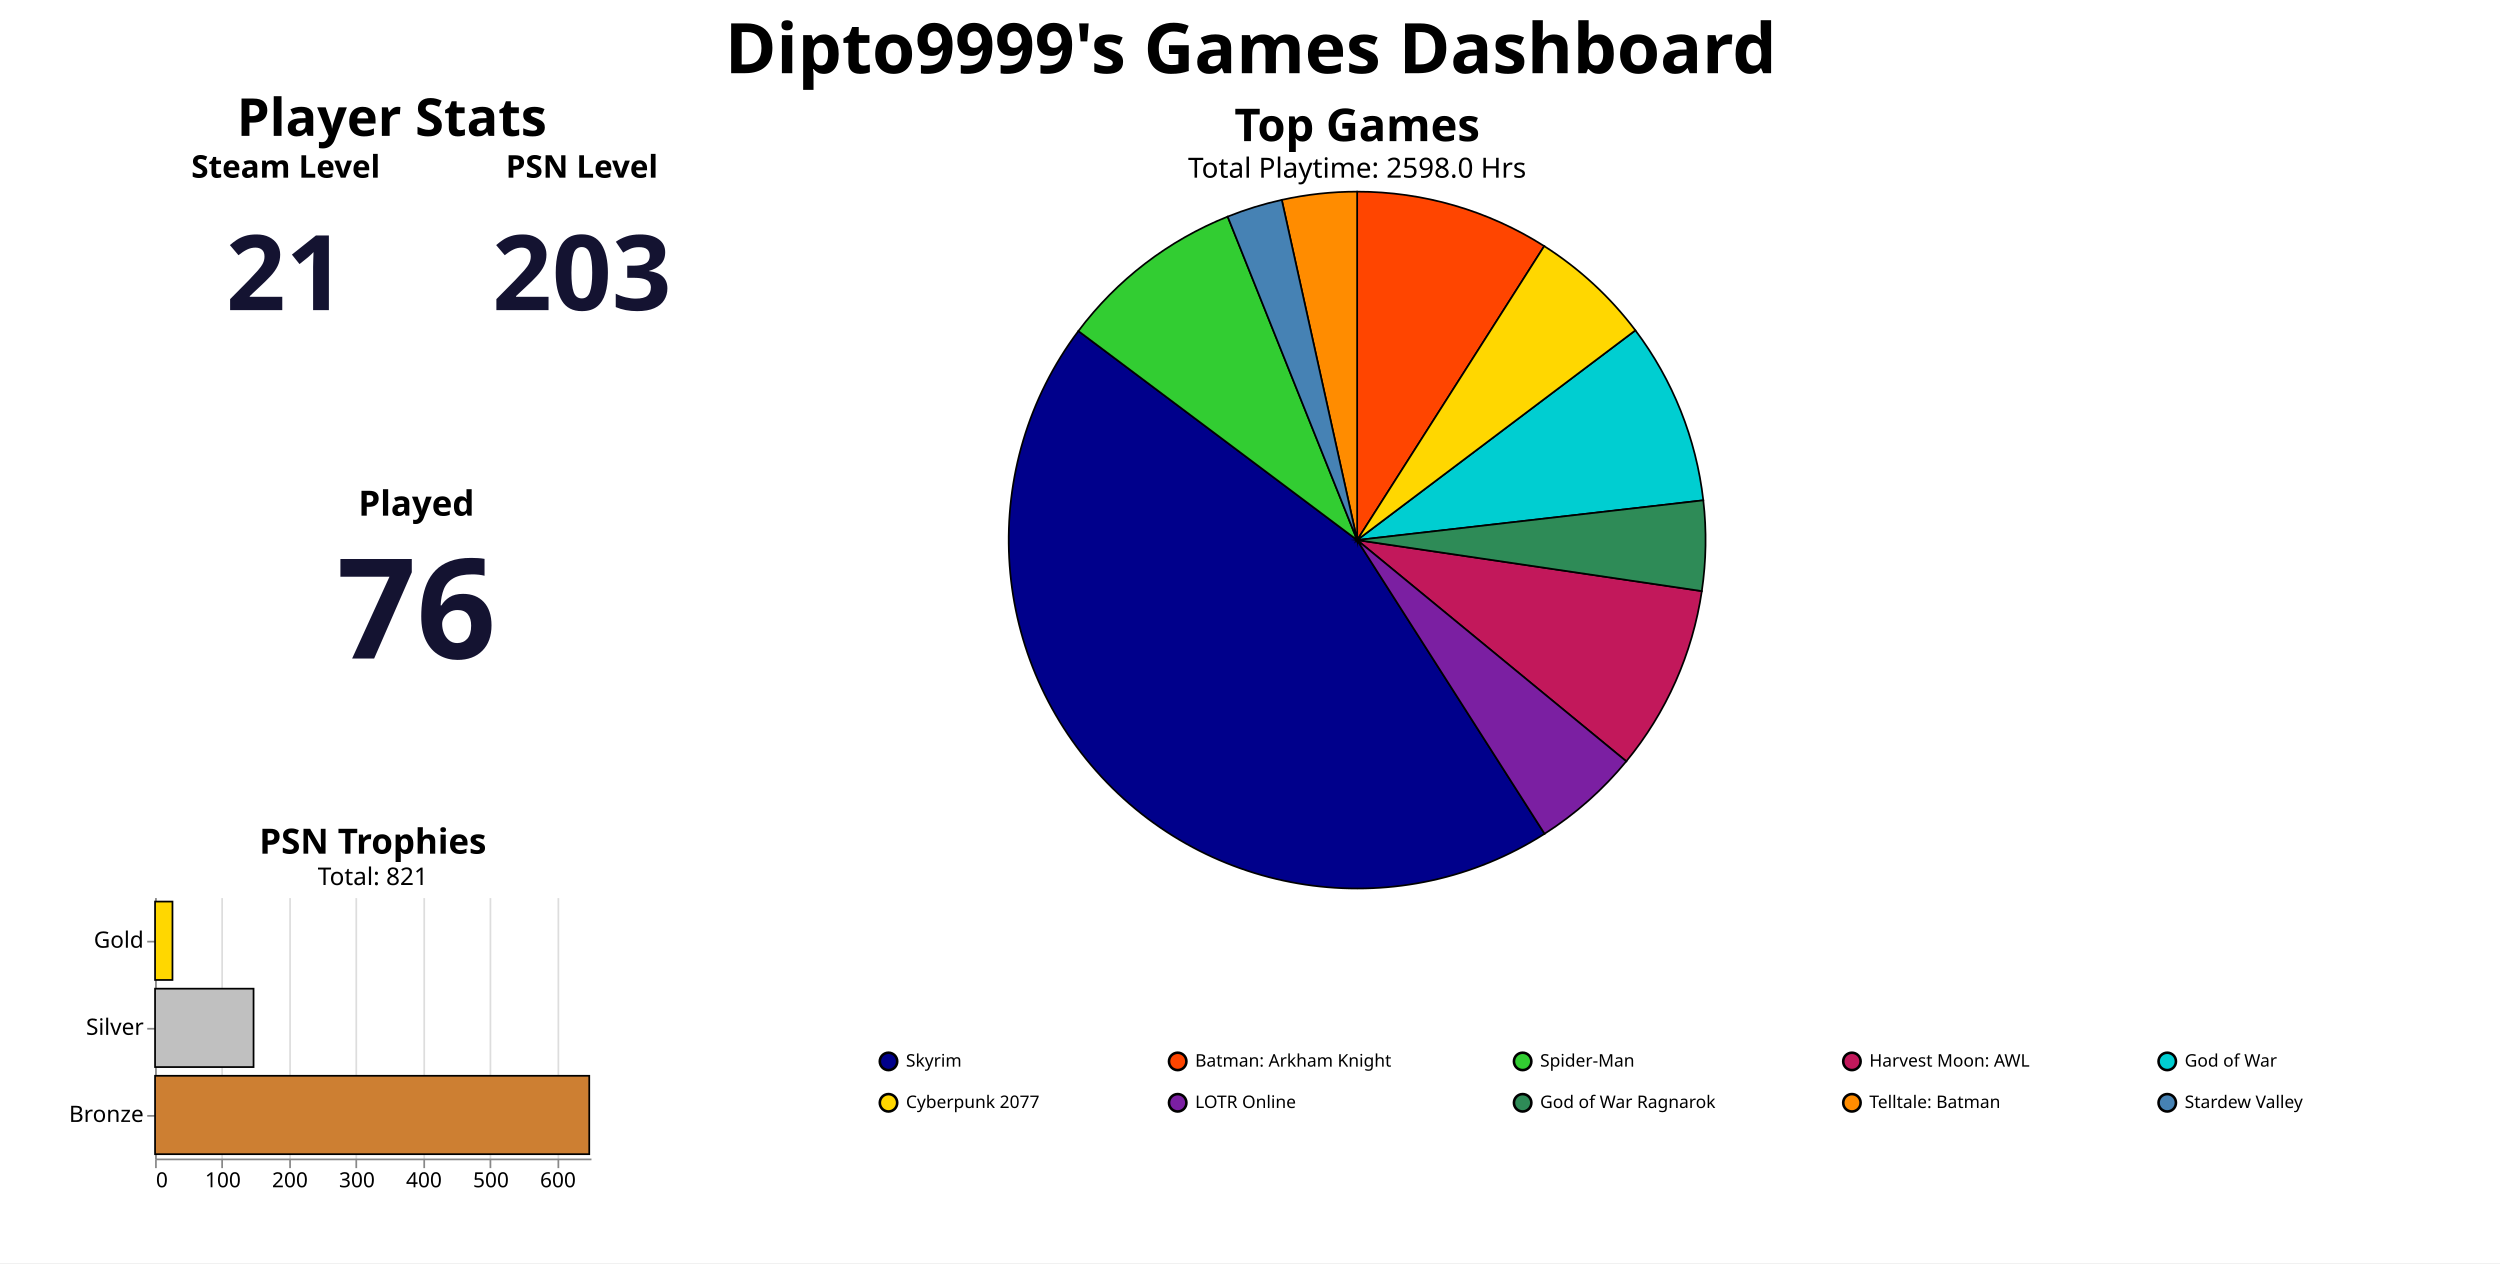
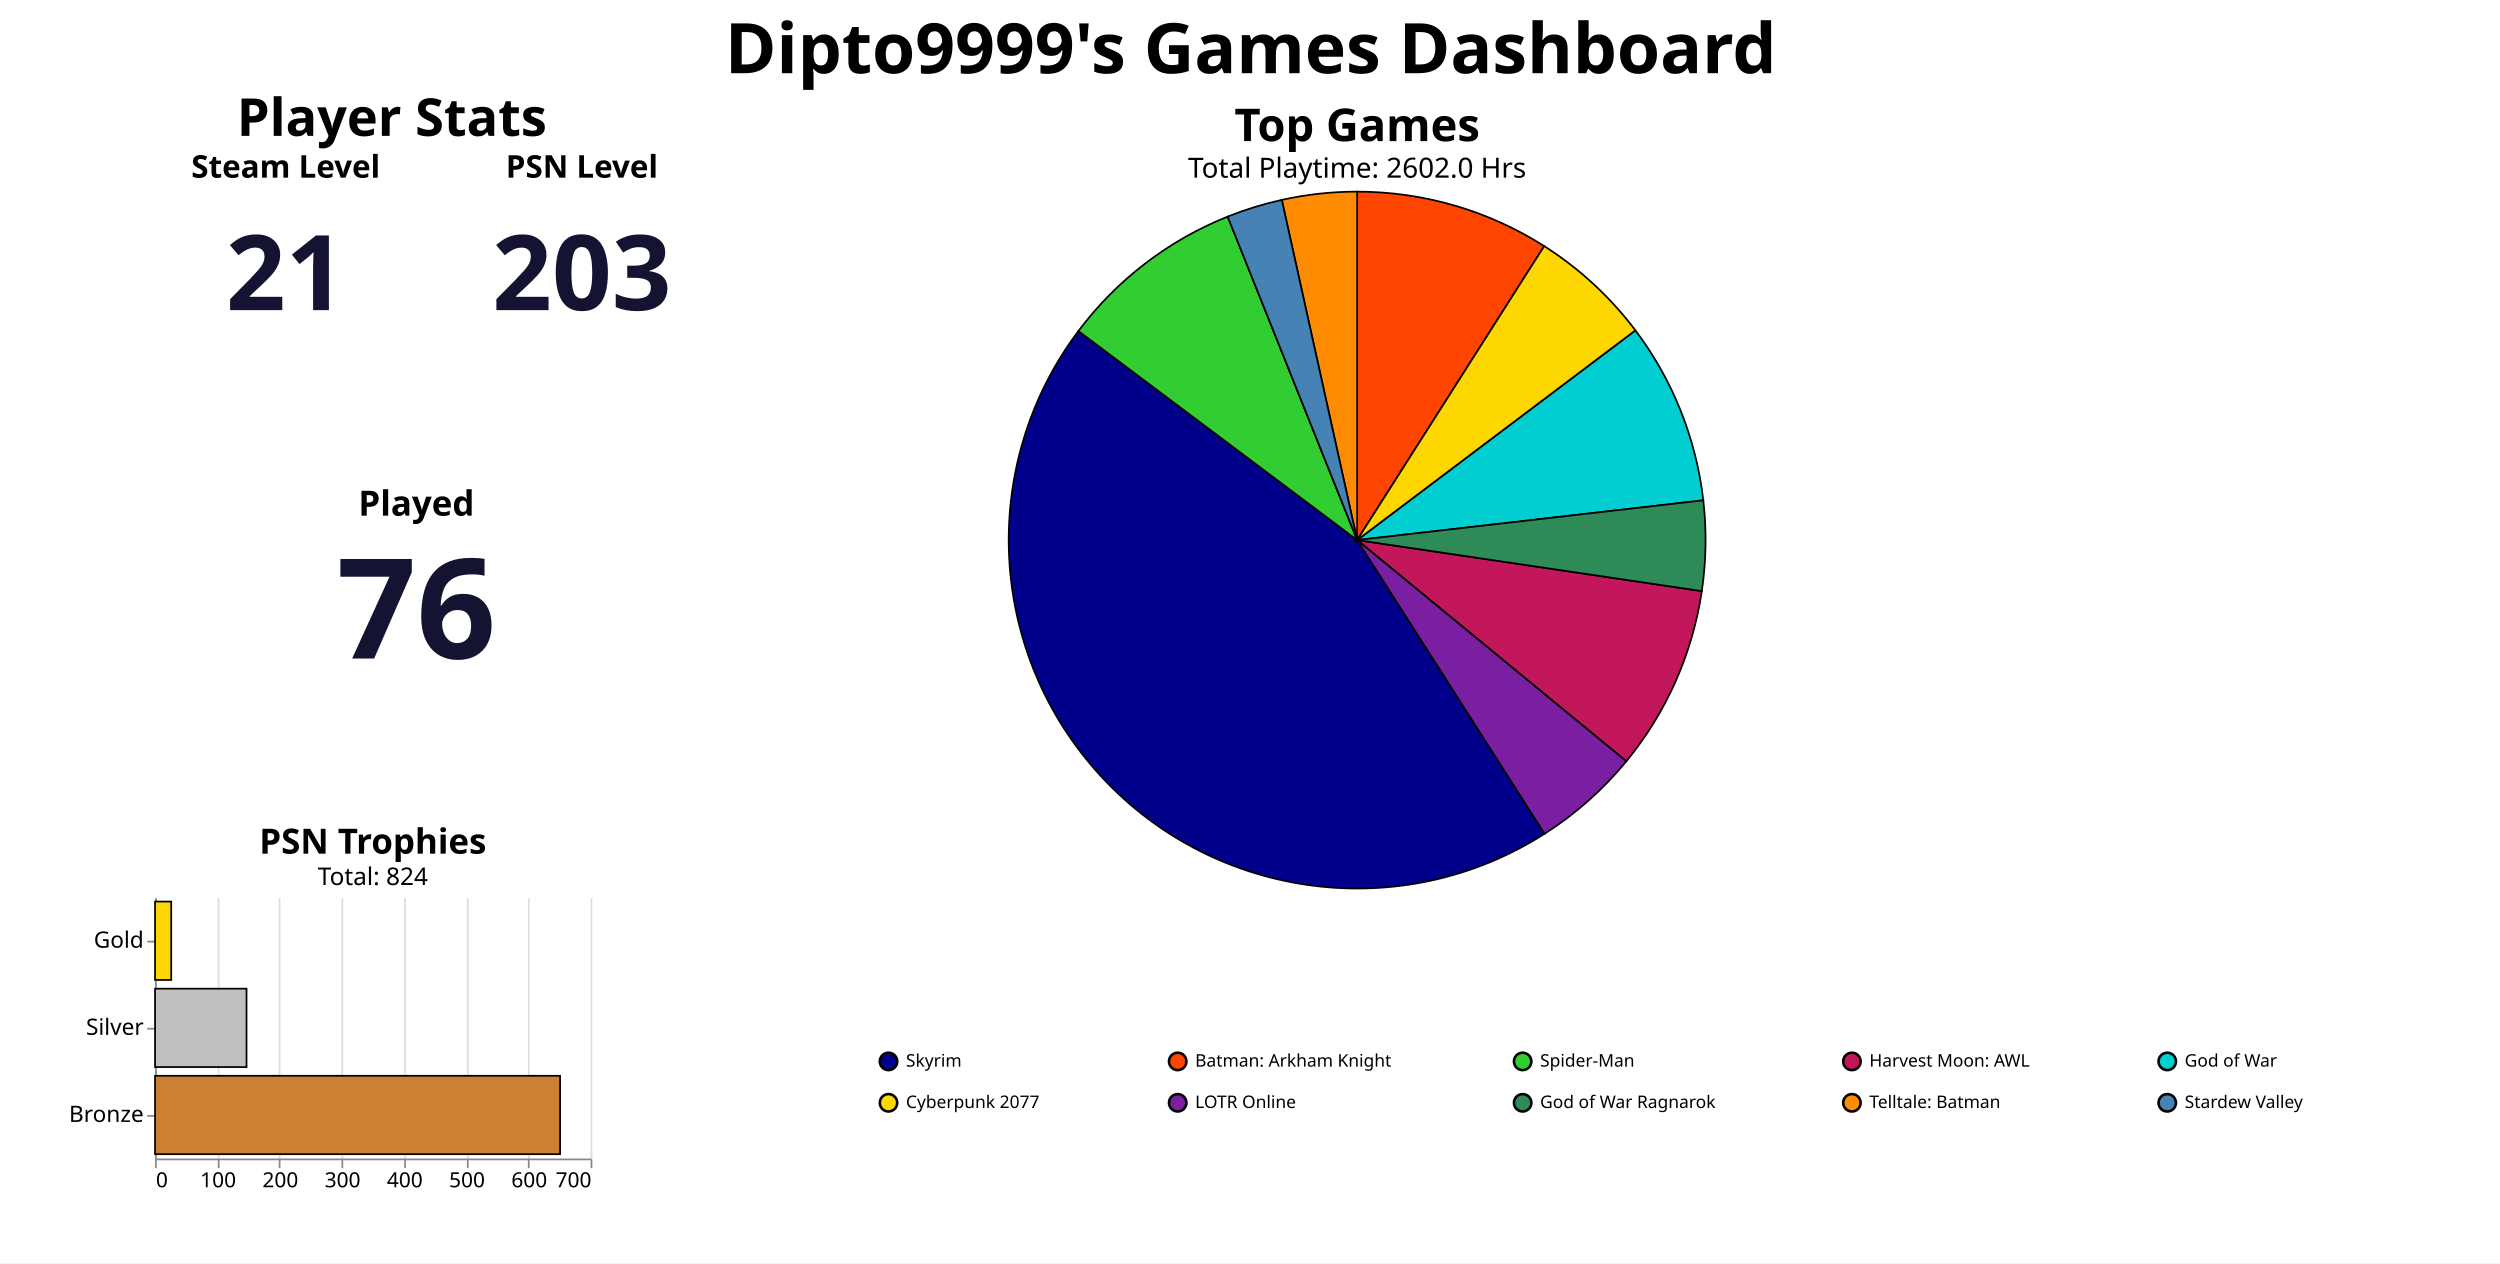
<svg xmlns="http://www.w3.org/2000/svg" version="1.1" class="marks" width="1435" height="725" viewBox="0 0 1435 725">
  <rect width="1435" height="725" fill="white" />
  <g fill="none" stroke-miterlimit="10" transform="translate(89,110)">
    <g class="mark-group role-frame root" role="graphics-object" aria-roledescription="group mark container">
      <g transform="translate(0,0)">
        <path class="background" aria-hidden="true" d="M0,0h0v0h0Z" />
        <g>
          <g class="mark-group role-scope concat_0_group" role="graphics-object" aria-roledescription="group mark container">
            <g transform="translate(0,0)">
              <path class="background" aria-hidden="true" d="M0,0h0v0h0Z" />
              <g>
                <g class="mark-group role-scope concat_0_concat_0_group" role="graphics-object" aria-roledescription="group mark container">
                  <g transform="translate(0,0)">
                    <path class="background" aria-hidden="true" d="M0,0h0v0h0Z" />
                    <g>
                      <g class="mark-group role-scope concat_0_concat_0_concat_0_group" role="graphics-object" aria-roledescription="group mark container">
                        <g transform="translate(0,0)">
                          <path class="background" aria-hidden="true" d="M0,0h150v150h-150Z" stroke="#ddd" stroke-opacity="0" stroke-width="1.5" />
                          <g>
                            <g class="mark-text role-mark concat_0_concat_0_concat_0_marks" role="graphics-object" aria-roledescription="text mark container">
                              <text aria-label="Metric: Steam Level; Value: 21" role="graphics-symbol" aria-roledescription="text mark" text-anchor="middle" transform="translate(75,68)" font-family="sans-serif" font-size="60px" font-weight="bold" fill="#141331">21</text>
                            </g>
                            <g class="mark-group role-title">
                              <g transform="translate(75,-22)">
                                <path class="background" aria-hidden="true" d="M0,0h0v0h0Z" pointer-events="none" />
                                <g>
                                  <g class="mark-text role-title-text" role="graphics-symbol" aria-roledescription="title" aria-label="Title text 'Steam Level'" pointer-events="none">
                                    <text text-anchor="middle" transform="translate(0,14)" font-family="sans-serif" font-size="18px" font-weight="bold" fill="#000" opacity="1">Steam Level</text>
                                  </g>
                                </g>
                                <path class="foreground" aria-hidden="true" d="" pointer-events="none" display="none" />
                              </g>
                            </g>
                          </g>
                          <path class="foreground" aria-hidden="true" d="" display="none" />
                        </g>
                      </g>
                      <g class="mark-group role-scope concat_0_concat_0_concat_1_group" role="graphics-object" aria-roledescription="group mark container">
                        <g transform="translate(170,0)">
                          <path class="background" aria-hidden="true" d="M0,0h150v150h-150Z" stroke="#ddd" stroke-opacity="0" stroke-width="1.5" />
                          <g>
                            <g class="mark-text role-mark concat_0_concat_0_concat_1_marks" role="graphics-object" aria-roledescription="text mark container">
                              <text aria-label="Metric: PSN Level; Value: 203" role="graphics-symbol" aria-roledescription="text mark" text-anchor="middle" transform="translate(75,68)" font-family="sans-serif" font-size="60px" font-weight="bold" fill="#141331">203</text>
                            </g>
                            <g class="mark-group role-title">
                              <g transform="translate(75,-22)">
                                <path class="background" aria-hidden="true" d="M0,0h0v0h0Z" pointer-events="none" />
                                <g>
                                  <g class="mark-text role-title-text" role="graphics-symbol" aria-roledescription="title" aria-label="Title text 'PSN Level'" pointer-events="none">
                                    <text text-anchor="middle" transform="translate(0,14)" font-family="sans-serif" font-size="18px" font-weight="bold" fill="#000" opacity="1">PSN Level</text>
                                  </g>
                                </g>
                                <path class="foreground" aria-hidden="true" d="" pointer-events="none" display="none" />
                              </g>
                            </g>
                          </g>
                          <path class="foreground" aria-hidden="true" d="" display="none" />
                        </g>
                      </g>
                    </g>
                    <path class="foreground" aria-hidden="true" d="" display="none" />
                  </g>
                </g>
                <g class="mark-group role-scope concat_0_concat_1_group" role="graphics-object" aria-roledescription="group mark container">
                  <g transform="translate(0,194)">
                    <path class="background" aria-hidden="true" d="M0,0h300v150h-300Z" stroke="#ddd" stroke-opacity="0" stroke-width="1.5" />
                    <g>
                      <g class="mark-text role-mark concat_0_concat_1_marks" role="graphics-object" aria-roledescription="text mark container">
                        <text aria-label="Metric: Played; Value: 76" role="graphics-symbol" aria-roledescription="text mark" text-anchor="middle" transform="translate(150,74)" font-family="sans-serif" font-size="80px" font-weight="bold" fill="#141331">76</text>
                      </g>
                      <g class="mark-group role-title">
                        <g transform="translate(150,-24)">
                          <path class="background" aria-hidden="true" d="M0,0h0v0h0Z" pointer-events="none" />
                          <g>
                            <g class="mark-text role-title-text" role="graphics-symbol" aria-roledescription="title" aria-label="Title text 'Played'" pointer-events="none">
                              <text text-anchor="middle" transform="translate(0,16)" font-family="sans-serif" font-size="20px" font-weight="bold" fill="#000" opacity="1">Played</text>
                            </g>
                          </g>
                          <path class="foreground" aria-hidden="true" d="" pointer-events="none" display="none" />
                        </g>
                      </g>
                    </g>
                    <path class="foreground" aria-hidden="true" d="" display="none" />
                  </g>
                </g>
                <g class="mark-group role-scope concat_0_concat_2_group" role="graphics-object" aria-roledescription="group mark container">
                  <g transform="translate(0,405)">
                    <path class="background" aria-hidden="true" d="M0,0h250v150h-250Z" stroke="#ddd" stroke-opacity="0" stroke-width="1.5" />
                    <g>
                      <g class="mark-group role-axis" aria-hidden="true">
                        <g transform="translate(0.5,150.5)">
                          <path class="background" aria-hidden="true" d="M0,0h0v0h0Z" pointer-events="none" />
                          <g>
                            <g class="mark-rule role-axis-grid" pointer-events="none">
                              <line transform="translate(0,0)" x2="0" y2="-150" stroke="#ddd" stroke-width="1" opacity="1" />
-                               <line transform="translate(38,0)" x2="0" y2="-150" stroke="#ddd" stroke-width="1" opacity="1" />
-                               <line transform="translate(77,0)" x2="0" y2="-150" stroke="#ddd" stroke-width="1" opacity="1" />
-                               <line transform="translate(115,0)" x2="0" y2="-150" stroke="#ddd" stroke-width="1" opacity="1" />
-                               <line transform="translate(154,0)" x2="0" y2="-150" stroke="#ddd" stroke-width="1" opacity="1" />
-                               <line transform="translate(192,0)" x2="0" y2="-150" stroke="#ddd" stroke-width="1" opacity="1" />
-                               <line transform="translate(231,0)" x2="0" y2="-150" stroke="#ddd" stroke-width="1" opacity="1" />
-                             </g>
-                           </g>
-                           <path class="foreground" aria-hidden="true" d="" pointer-events="none" display="none" />
-                         </g>
-                       </g>
-                       <g class="mark-group role-axis" role="graphics-symbol" aria-roledescription="axis" aria-label="X-axis for a linear scale with values from 0 to 650">
+                               <line transform="translate(36,0)" x2="0" y2="-150" stroke="#ddd" stroke-width="1" opacity="1" />
+                               <line transform="translate(71,0)" x2="0" y2="-150" stroke="#ddd" stroke-width="1" opacity="1" />
+                               <line transform="translate(107,0)" x2="0" y2="-150" stroke="#ddd" stroke-width="1" opacity="1" />
+                               <line transform="translate(143,0)" x2="0" y2="-150" stroke="#ddd" stroke-width="1" opacity="1" />
+                               <line transform="translate(179,0)" x2="0" y2="-150" stroke="#ddd" stroke-width="1" opacity="1" />
+                               <line transform="translate(214,0)" x2="0" y2="-150" stroke="#ddd" stroke-width="1" opacity="1" />
+                               <line transform="translate(250,0)" x2="0" y2="-150" stroke="#ddd" stroke-width="1" opacity="1" />
+                             </g>
+                           </g>
+                           <path class="foreground" aria-hidden="true" d="" pointer-events="none" display="none" />
+                         </g>
+                       </g>
+                       <g class="mark-group role-axis" role="graphics-symbol" aria-roledescription="axis" aria-label="X-axis for a linear scale with values from 0 to 700">
                        <g transform="translate(0.5,150.5)">
                          <path class="background" aria-hidden="true" d="M0,0h0v0h0Z" pointer-events="none" />
                          <g>
                            <g class="mark-rule role-axis-tick" pointer-events="none">
                              <line transform="translate(0,0)" x2="0" y2="5" stroke="#888" stroke-width="1" opacity="1" />
-                               <line transform="translate(38,0)" x2="0" y2="5" stroke="#888" stroke-width="1" opacity="1" />
-                               <line transform="translate(77,0)" x2="0" y2="5" stroke="#888" stroke-width="1" opacity="1" />
-                               <line transform="translate(115,0)" x2="0" y2="5" stroke="#888" stroke-width="1" opacity="1" />
-                               <line transform="translate(154,0)" x2="0" y2="5" stroke="#888" stroke-width="1" opacity="1" />
-                               <line transform="translate(192,0)" x2="0" y2="5" stroke="#888" stroke-width="1" opacity="1" />
-                               <line transform="translate(231,0)" x2="0" y2="5" stroke="#888" stroke-width="1" opacity="1" />
+                               <line transform="translate(36,0)" x2="0" y2="5" stroke="#888" stroke-width="1" opacity="1" />
+                               <line transform="translate(71,0)" x2="0" y2="5" stroke="#888" stroke-width="1" opacity="1" />
+                               <line transform="translate(107,0)" x2="0" y2="5" stroke="#888" stroke-width="1" opacity="1" />
+                               <line transform="translate(143,0)" x2="0" y2="5" stroke="#888" stroke-width="1" opacity="1" />
+                               <line transform="translate(179,0)" x2="0" y2="5" stroke="#888" stroke-width="1" opacity="1" />
+                               <line transform="translate(214,0)" x2="0" y2="5" stroke="#888" stroke-width="1" opacity="1" />
+                               <line transform="translate(250,0)" x2="0" y2="5" stroke="#888" stroke-width="1" opacity="1" />
                            </g>
                            <g class="mark-text role-axis-label" pointer-events="none">
                              <text text-anchor="start" transform="translate(0,16)" font-family="sans-serif" font-size="12px" fill="#000" opacity="1">0</text>
-                               <text text-anchor="middle" transform="translate(38.46154,16)" font-family="sans-serif" font-size="12px" fill="#000" opacity="1">100</text>
-                               <text text-anchor="middle" transform="translate(76.92308,16)" font-family="sans-serif" font-size="12px" fill="#000" opacity="1">200</text>
-                               <text text-anchor="middle" transform="translate(115.3846,16)" font-family="sans-serif" font-size="12px" fill="#000" opacity="1">300</text>
-                               <text text-anchor="middle" transform="translate(153.8462,16)" font-family="sans-serif" font-size="12px" fill="#000" opacity="1">400</text>
-                               <text text-anchor="middle" transform="translate(192.3077,16)" font-family="sans-serif" font-size="12px" fill="#000" opacity="1">500</text>
-                               <text text-anchor="middle" transform="translate(230.7692,16)" font-family="sans-serif" font-size="12px" fill="#000" opacity="1">600</text>
+                               <text text-anchor="middle" transform="translate(35.71429,16)" font-family="sans-serif" font-size="12px" fill="#000" opacity="1">100</text>
+                               <text text-anchor="middle" transform="translate(71.42857,16)" font-family="sans-serif" font-size="12px" fill="#000" opacity="1">200</text>
+                               <text text-anchor="middle" transform="translate(107.1429,16)" font-family="sans-serif" font-size="12px" fill="#000" opacity="1">300</text>
+                               <text text-anchor="middle" transform="translate(142.8571,16)" font-family="sans-serif" font-size="12px" fill="#000" opacity="1">400</text>
+                               <text text-anchor="middle" transform="translate(178.5714,16)" font-family="sans-serif" font-size="12px" fill="#000" opacity="1">500</text>
+                               <text text-anchor="middle" transform="translate(214.2857,16)" font-family="sans-serif" font-size="12px" fill="#000" opacity="1">600</text>
+                               <text text-anchor="end" transform="translate(250,16)" font-family="sans-serif" font-size="12px" fill="#000" opacity="1">700</text>
                            </g>
                            <g class="mark-rule role-axis-domain" pointer-events="none">
                              <line transform="translate(0,0)" x2="250" y2="0" stroke="#888" stroke-width="1" opacity="1" />
                            </g>
                          </g>
                          <path class="foreground" aria-hidden="true" d="" pointer-events="none" display="none" />
                        </g>
                      </g>
                      <g class="mark-group role-axis" role="graphics-symbol" aria-roledescription="axis" aria-label="Y-axis for a discrete scale with 3 values: Gold, Silver, Bronze">
                        <g transform="translate(0.5,0.5)">
                          <path class="background" aria-hidden="true" d="M0,0h0v0h0Z" pointer-events="none" />
                          <g>
                            <g class="mark-rule role-axis-tick" pointer-events="none">
                              <line transform="translate(0,25)" x2="-5" y2="0" stroke="#888" stroke-width="1" opacity="1" />
                              <line transform="translate(0,75)" x2="-5" y2="0" stroke="#888" stroke-width="1" opacity="1" />
                              <line transform="translate(0,125)" x2="-5" y2="0" stroke="#888" stroke-width="1" opacity="1" />
                            </g>
                            <g class="mark-text role-axis-label" pointer-events="none">
                              <text text-anchor="end" transform="translate(-7,28.5)" font-family="sans-serif" font-size="13px" fill="#000" opacity="1">Gold</text>
                              <text text-anchor="end" transform="translate(-7,78.5)" font-family="sans-serif" font-size="13px" fill="#000" opacity="1">Silver</text>
                              <text text-anchor="end" transform="translate(-7,128.5)" font-family="sans-serif" font-size="13px" fill="#000" opacity="1">Bronze</text>
                            </g>
                            <g class="mark-rule role-axis-domain" pointer-events="none">
                              <line transform="translate(0,0)" x2="0" y2="150" stroke="#888" stroke-width="1" opacity="1" />
                            </g>
                          </g>
                          <path class="foreground" aria-hidden="true" d="" pointer-events="none" display="none" />
                        </g>
                      </g>
                      <g class="mark-rect role-mark concat_0_concat_2_marks" role="graphics-object" aria-roledescription="rect mark container">
-                         <path aria-label="count: 26; type: Gold; Trophy: Gold; Count: 26" role="graphics-symbol" aria-roledescription="bar" d="M0,2.5h10v45h-10Z" fill="#FFD700" stroke="black" stroke-width="1" />
-                         <path aria-label="count: 147; type: Silver; Trophy: Silver; Count: 147" role="graphics-symbol" aria-roledescription="bar" d="M0,52.5h56.538v45h-56.538Z" fill="#C0C0C0" stroke="black" stroke-width="1" />
-                         <path aria-label="count: 648; type: Bronze; Trophy: Bronze; Count: 648" role="graphics-symbol" aria-roledescription="bar" d="M0,102.5h249.231v45h-249.231Z" fill="#CD7F32" stroke="black" stroke-width="1" />
+                         <path aria-label="count: 26; type: Gold; Trophy: Gold; Count: 26" role="graphics-symbol" aria-roledescription="bar" d="M0,2.5h9.286v45h-9.286Z" fill="#FFD700" stroke="black" stroke-width="1" />
+                         <path aria-label="count: 147; type: Silver; Trophy: Silver; Count: 147" role="graphics-symbol" aria-roledescription="bar" d="M0,52.5h52.5v45h-52.5Z" fill="#C0C0C0" stroke="black" stroke-width="1" />
+                         <path aria-label="count: 651; type: Bronze; Trophy: Bronze; Count: 651" role="graphics-symbol" aria-roledescription="bar" d="M0,102.5h232.5v45h-232.5Z" fill="#CD7F32" stroke="black" stroke-width="1" />
                      </g>
                      <g class="mark-group role-title">
                        <g transform="translate(125,-41)">
                          <path class="background" aria-hidden="true" d="M0,0h0v0h0Z" pointer-events="none" />
                          <g>
                            <g class="mark-text role-title-text" role="graphics-symbol" aria-roledescription="title" aria-label="Title text 'PSN Trophies'" pointer-events="none">
                              <text text-anchor="middle" transform="translate(0,16)" font-family="sans-serif" font-size="20px" font-weight="bold" fill="#000" opacity="1">PSN Trophies</text>
                            </g>
-                             <g class="mark-text role-title-subtitle" role="graphics-symbol" aria-roledescription="subtitle" aria-label="Subtitle text 'Total: 821'" pointer-events="none">
-                               <text text-anchor="middle" transform="translate(0,34)" font-family="sans-serif" font-size="14px" fill="#000" opacity="1">Total: 821</text>
+                             <g class="mark-text role-title-subtitle" role="graphics-symbol" aria-roledescription="subtitle" aria-label="Subtitle text 'Total: 824'" pointer-events="none">
+                               <text text-anchor="middle" transform="translate(0,34)" font-family="sans-serif" font-size="14px" fill="#000" opacity="1">Total: 824</text>
                            </g>
                          </g>
                          <path class="foreground" aria-hidden="true" d="" pointer-events="none" display="none" />
                        </g>
                      </g>
                    </g>
                    <path class="foreground" aria-hidden="true" d="" display="none" />
                  </g>
                </g>
                <g class="mark-group role-title">
                  <g transform="translate(135.905,-56)">
                    <path class="background" aria-hidden="true" d="M0,0h0v0h0Z" pointer-events="none" />
                    <g>
                      <g class="mark-text role-title-text" role="graphics-symbol" aria-roledescription="title" aria-label="Title text 'Player Stats'" pointer-events="none">
                        <text text-anchor="middle" transform="translate(0,24)" font-family="sans-serif" font-size="30px" font-weight="bold" fill="#000" opacity="1">Player Stats</text>
                      </g>
                    </g>
                    <path class="foreground" aria-hidden="true" d="" pointer-events="none" display="none" />
                  </g>
                </g>
              </g>
              <path class="foreground" aria-hidden="true" d="" display="none" />
            </g>
          </g>
          <g class="mark-group role-scope concat_1_group" role="graphics-object" aria-roledescription="group mark container">
            <g transform="translate(340,0)">
              <path class="background" aria-hidden="true" d="M0,0h700v400h-700Z" />
              <g>
                <g class="mark-arc role-mark concat_1_marks" role="graphics-object" aria-roledescription="arc mark container">
                  <path aria-label="playtime_percentage: 44.28; name: Skyrim; Game: Skyrim; Time (Hrs): 845.3; Playtime (%): 44.28" role="graphics-symbol" aria-roledescription="arc mark" transform="translate(350,200)" d="M-160.012,-119.984A200,200,0,0,0,107.589,168.596L0,0Z" fill="#00008B" stroke="black" stroke-width="1" />
                  <path aria-label="playtime_percentage: 9.02; name: Batman: Arkham Knight; Game: Batman: Arkham Knight; Time (Hrs): 172.2; Playtime (%): 9.02" role="graphics-symbol" aria-roledescription="arc mark" transform="translate(350,200)" d="M107.377,-168.731A200,200,0,0,0,0,-200L0,0Z" fill="#FF4500" stroke="black" stroke-width="1" />
                  <path aria-label="playtime_percentage: 8.7; name: Spider-Man; Game: Spider-Man; Time (Hrs): 166.1; Playtime (%): 8.70" role="graphics-symbol" aria-roledescription="arc mark" transform="translate(350,200)" d="M-74.325,-185.676A200,200,0,0,0,-160.012,-119.984L0,0Z" fill="#32CD32" stroke="black" stroke-width="1" />
                  <path aria-label="playtime_percentage: 8.61; name: Harvest Moon: AWL; Game: Harvest Moon: AWL; Time (Hrs): 164.3; Playtime (%): 8.61" role="graphics-symbol" aria-roledescription="arc mark" transform="translate(350,200)" d="M154.502,127A200,200,0,0,0,197.842,29.299L0,0Z" fill="#C2185B" stroke="black" stroke-width="1" />
                  <path aria-label="playtime_percentage: 8.46; name: God of War; Game: God of War; Time (Hrs): 161.5; Playtime (%): 8.46" role="graphics-symbol" aria-roledescription="arc mark" transform="translate(350,200)" d="M198.694,-22.821A200,200,0,0,0,159.71,-120.385L0,0Z" fill="#00CED1" stroke="black" stroke-width="1" />
                  <path aria-label="playtime_percentage: 5.7; name: Cyberpunk 2077; Game: Cyberpunk 2077; Time (Hrs): 108.8; Playtime (%): 5.70" role="graphics-symbol" aria-roledescription="arc mark" transform="translate(350,200)" d="M159.71,-120.385A200,200,0,0,0,107.377,-168.731L0,0Z" fill="#FFD700" stroke="black" stroke-width="1" />
                  <path aria-label="playtime_percentage: 5.01; name: LOTR Online; Game: LOTR Online; Time (Hrs): 95.7; Playtime (%): 5.01" role="graphics-symbol" aria-roledescription="arc mark" transform="translate(350,200)" d="M107.589,168.596A200,200,0,0,0,154.502,127L0,0Z" fill="#7B1FA2" stroke="black" stroke-width="1" />
                  <path aria-label="playtime_percentage: 4.16; name: God of War Ragnarok; Game: God of War Ragnarok; Time (Hrs): 79.4; Playtime (%): 4.16" role="graphics-symbol" aria-roledescription="arc mark" transform="translate(350,200)" d="M197.842,29.299A200,200,0,0,0,198.694,-22.821L0,0Z" fill="#2E8B57" stroke="black" stroke-width="1" />
                  <path aria-label="playtime_percentage: 3.47; name: Telltale: Batman; Game: Telltale: Batman; Time (Hrs): 66.2; Playtime (%): 3.47" role="graphics-symbol" aria-roledescription="arc mark" transform="translate(350,200)" d="M0,-200A200,200,0,0,0,-43.261,-195.265L0,0Z" fill="#FF8C00" stroke="black" stroke-width="1" />
                  <path aria-label="playtime_percentage: 2.59; name: Stardew Valley; Game: Stardew Valley; Time (Hrs): 49.5; Playtime (%): 2.59" role="graphics-symbol" aria-roledescription="arc mark" transform="translate(350,200)" d="M-43.261,-195.265A200,200,0,0,0,-74.325,-185.676L0,0Z" fill="#4682B4" stroke="black" stroke-width="1" />
                </g>
                <g class="mark-group role-legend" role="graphics-symbol" aria-roledescription="legend" aria-label="Symbol legend for fill color with 10 values: Skyrim, Batman: Arkham Knight, Spider-Man, Harvest Moon: AWL, God of War, ending with Stardew Valley">
                  <g transform="translate(0,418)">
                    <path class="background" aria-hidden="true" d="M0,0h966v187h-966Z" pointer-events="none" />
                    <g>
                      <g class="mark-group role-legend-entry">
                        <g transform="translate(75,75)">
                          <path class="background" aria-hidden="true" d="M0,0h0v0h0Z" pointer-events="none" />
                          <g>
                            <g class="mark-group role-scope" role="graphics-object" aria-roledescription="group mark container">
                              <g transform="translate(0,0.25)">
                                <path class="background" aria-hidden="true" d="M0,0h89.384v12.5h-89.384Z" pointer-events="none" opacity="1" />
                                <g>
                                  <g class="mark-symbol role-legend-symbol" pointer-events="none">
                                    <path transform="translate(6,6)" d="M5,0A5,5,0,1,1,-5,0A5,5,0,1,1,5,0" fill="#00008B" stroke="black" stroke-width="1.5" opacity="1" />
                                  </g>
                                  <g class="mark-text role-legend-label" pointer-events="none">
                                    <text text-anchor="start" transform="translate(16,9)" font-family="sans-serif" font-size="10px" fill="#000" opacity="1">Skyrim</text>
                                  </g>
                                </g>
                                <path class="foreground" aria-hidden="true" d="" pointer-events="none" display="none" />
                              </g>
                              <g transform="translate(166,0.25)">
                                <path class="background" aria-hidden="true" d="M0,0h121.054v12.5h-121.054Z" pointer-events="none" opacity="1" />
                                <g>
                                  <g class="mark-symbol role-legend-symbol" pointer-events="none">
                                    <path transform="translate(6,6)" d="M5,0A5,5,0,1,1,-5,0A5,5,0,1,1,5,0" fill="#FF4500" stroke="black" stroke-width="1.5" opacity="1" />
                                  </g>
                                  <g class="mark-text role-legend-label" pointer-events="none">
                                    <text text-anchor="start" transform="translate(16,9)" font-family="sans-serif" font-size="10px" fill="#000" opacity="1">Batman: Arkham Knight</text>
                                  </g>
                                </g>
                                <path class="foreground" aria-hidden="true" d="" pointer-events="none" display="none" />
                              </g>
                              <g transform="translate(364,0.25)">
                                <path class="background" aria-hidden="true" d="M0,0h112.895v12.5h-112.895Z" pointer-events="none" opacity="1" />
                                <g>
                                  <g class="mark-symbol role-legend-symbol" pointer-events="none">
                                    <path transform="translate(6,6)" d="M5,0A5,5,0,1,1,-5,0A5,5,0,1,1,5,0" fill="#32CD32" stroke="black" stroke-width="1.5" opacity="1" />
                                  </g>
                                  <g class="mark-text role-legend-label" pointer-events="none">
                                    <text text-anchor="start" transform="translate(16,9)" font-family="sans-serif" font-size="10px" fill="#000" opacity="1">Spider-Man</text>
                                  </g>
                                </g>
                                <path class="foreground" aria-hidden="true" d="" pointer-events="none" display="none" />
                              </g>
                              <g transform="translate(553,0.25)">
                                <path class="background" aria-hidden="true" d="M0,0h104.55v12.5h-104.55Z" pointer-events="none" opacity="1" />
                                <g>
                                  <g class="mark-symbol role-legend-symbol" pointer-events="none">
                                    <path transform="translate(6,6)" d="M5,0A5,5,0,1,1,-5,0A5,5,0,1,1,5,0" fill="#C2185B" stroke="black" stroke-width="1.5" opacity="1" />
                                  </g>
                                  <g class="mark-text role-legend-label" pointer-events="none">
                                    <text text-anchor="start" transform="translate(16,9)" font-family="sans-serif" font-size="10px" fill="#000" opacity="1">Harvest Moon: AWL</text>
                                  </g>
                                </g>
                                <path class="foreground" aria-hidden="true" d="" pointer-events="none" display="none" />
                              </g>
                              <g transform="translate(734,0.25)">
                                <path class="background" aria-hidden="true" d="M0,0h81.957v12.5h-81.957Z" pointer-events="none" opacity="1" />
                                <g>
                                  <g class="mark-symbol role-legend-symbol" pointer-events="none">
                                    <path transform="translate(6,6)" d="M5,0A5,5,0,1,1,-5,0A5,5,0,1,1,5,0" fill="#00CED1" stroke="black" stroke-width="1.5" opacity="1" />
                                  </g>
                                  <g class="mark-text role-legend-label" pointer-events="none">
                                    <text text-anchor="start" transform="translate(16,9)" font-family="sans-serif" font-size="10px" fill="#000" opacity="1">God of War</text>
                                  </g>
                                </g>
                                <path class="foreground" aria-hidden="true" d="" pointer-events="none" display="none" />
                              </g>
                              <g transform="translate(0,24)">
                                <path class="background" aria-hidden="true" d="M0,0h89.384v12.5h-89.384Z" pointer-events="none" opacity="1" />
                                <g>
                                  <g class="mark-symbol role-legend-symbol" pointer-events="none">
                                    <path transform="translate(6,6)" d="M5,0A5,5,0,1,1,-5,0A5,5,0,1,1,5,0" fill="#FFD700" stroke="black" stroke-width="1.5" opacity="1" />
                                  </g>
                                  <g class="mark-text role-legend-label" pointer-events="none">
                                    <text text-anchor="start" transform="translate(16,9)" font-family="sans-serif" font-size="10px" fill="#000" opacity="1">Cyberpunk 2077</text>
                                  </g>
                                </g>
                                <path class="foreground" aria-hidden="true" d="" pointer-events="none" display="none" />
                              </g>
                              <g transform="translate(166,24)">
                                <path class="background" aria-hidden="true" d="M0,0h121.054v12.5h-121.054Z" pointer-events="none" opacity="1" />
                                <g>
                                  <g class="mark-symbol role-legend-symbol" pointer-events="none">
                                    <path transform="translate(6,6)" d="M5,0A5,5,0,1,1,-5,0A5,5,0,1,1,5,0" fill="#7B1FA2" stroke="black" stroke-width="1.5" opacity="1" />
                                  </g>
                                  <g class="mark-text role-legend-label" pointer-events="none">
                                    <text text-anchor="start" transform="translate(16,9)" font-family="sans-serif" font-size="10px" fill="#000" opacity="1">LOTR Online</text>
                                  </g>
                                </g>
                                <path class="foreground" aria-hidden="true" d="" pointer-events="none" display="none" />
                              </g>
                              <g transform="translate(364,24)">
                                <path class="background" aria-hidden="true" d="M0,0h112.895v12.5h-112.895Z" pointer-events="none" opacity="1" />
                                <g>
                                  <g class="mark-symbol role-legend-symbol" pointer-events="none">
                                    <path transform="translate(6,6)" d="M5,0A5,5,0,1,1,-5,0A5,5,0,1,1,5,0" fill="#2E8B57" stroke="black" stroke-width="1.5" opacity="1" />
                                  </g>
                                  <g class="mark-text role-legend-label" pointer-events="none">
                                    <text text-anchor="start" transform="translate(16,9)" font-family="sans-serif" font-size="10px" fill="#000" opacity="1">God of War Ragnarok</text>
                                  </g>
                                </g>
                                <path class="foreground" aria-hidden="true" d="" pointer-events="none" display="none" />
                              </g>
                              <g transform="translate(553,24)">
                                <path class="background" aria-hidden="true" d="M0,0h104.55v12.5h-104.55Z" pointer-events="none" opacity="1" />
                                <g>
                                  <g class="mark-symbol role-legend-symbol" pointer-events="none">
                                    <path transform="translate(6,6)" d="M5,0A5,5,0,1,1,-5,0A5,5,0,1,1,5,0" fill="#FF8C00" stroke="black" stroke-width="1.5" opacity="1" />
                                  </g>
                                  <g class="mark-text role-legend-label" pointer-events="none">
                                    <text text-anchor="start" transform="translate(16,9)" font-family="sans-serif" font-size="10px" fill="#000" opacity="1">Telltale: Batman</text>
                                  </g>
                                </g>
                                <path class="foreground" aria-hidden="true" d="" pointer-events="none" display="none" />
                              </g>
                              <g transform="translate(734,24)">
                                <path class="background" aria-hidden="true" d="M0,0h81.957v12.5h-81.957Z" pointer-events="none" opacity="1" />
                                <g>
                                  <g class="mark-symbol role-legend-symbol" pointer-events="none">
                                    <path transform="translate(6,6)" d="M5,0A5,5,0,1,1,-5,0A5,5,0,1,1,5,0" fill="#4682B4" stroke="black" stroke-width="1.5" opacity="1" />
                                  </g>
                                  <g class="mark-text role-legend-label" pointer-events="none">
                                    <text text-anchor="start" transform="translate(16,9)" font-family="sans-serif" font-size="10px" fill="#000" opacity="1">Stardew Valley</text>
                                  </g>
                                </g>
                                <path class="foreground" aria-hidden="true" d="" pointer-events="none" display="none" />
                              </g>
                            </g>
                          </g>
                          <path class="foreground" aria-hidden="true" d="" pointer-events="none" display="none" />
                        </g>
                      </g>
                    </g>
                    <path class="foreground" aria-hidden="true" d="" pointer-events="none" display="none" />
                  </g>
                </g>
                <g class="mark-group role-title">
                  <g transform="translate(350,-50)">
                    <path class="background" aria-hidden="true" d="M0,0h0v0h0Z" pointer-events="none" />
                    <g>
                      <g class="mark-text role-title-text" role="graphics-symbol" aria-roledescription="title" aria-label="Title text 'Top Games'" pointer-events="none">
                        <text text-anchor="middle" transform="translate(0,21)" font-family="sans-serif" font-size="26px" font-weight="bold" fill="#000" opacity="1">Top Games</text>
                      </g>
-                       <g class="mark-text role-title-subtitle" role="graphics-symbol" aria-roledescription="subtitle" aria-label="Subtitle text 'Total Playtime: 2598.0 Hrs'" pointer-events="none">
-                         <text text-anchor="middle" transform="translate(0,42)" font-family="sans-serif" font-size="16px" fill="#000" opacity="1">Total Playtime: 2598.0 Hrs</text>
+                       <g class="mark-text role-title-subtitle" role="graphics-symbol" aria-roledescription="subtitle" aria-label="Subtitle text 'Total Playtime: 2602.0 Hrs'" pointer-events="none">
+                         <text text-anchor="middle" transform="translate(0,42)" font-family="sans-serif" font-size="16px" fill="#000" opacity="1">Total Playtime: 2602.0 Hrs</text>
                      </g>
                    </g>
                    <path class="foreground" aria-hidden="true" d="" pointer-events="none" display="none" />
                  </g>
                </g>
              </g>
              <path class="foreground" aria-hidden="true" d="" display="none" />
            </g>
          </g>
          <g class="mark-group role-title">
            <g transform="translate(628.905,-100)">
              <path class="background" aria-hidden="true" d="M0,0h0v0h0Z" pointer-events="none" />
              <g>
                <g class="mark-text role-title-text" role="graphics-symbol" aria-roledescription="title" aria-label="Title text 'Dipto9999's Games Dashboard'" pointer-events="none">
                  <text text-anchor="middle" transform="translate(0,32)" font-family="sans-serif" font-size="40px" font-weight="bold" fill="#000" opacity="1">Dipto9999's Games Dashboard</text>
                </g>
              </g>
              <path class="foreground" aria-hidden="true" d="" pointer-events="none" display="none" />
            </g>
          </g>
        </g>
        <path class="foreground" aria-hidden="true" d="" display="none" />
      </g>
    </g>
  </g>
</svg>
